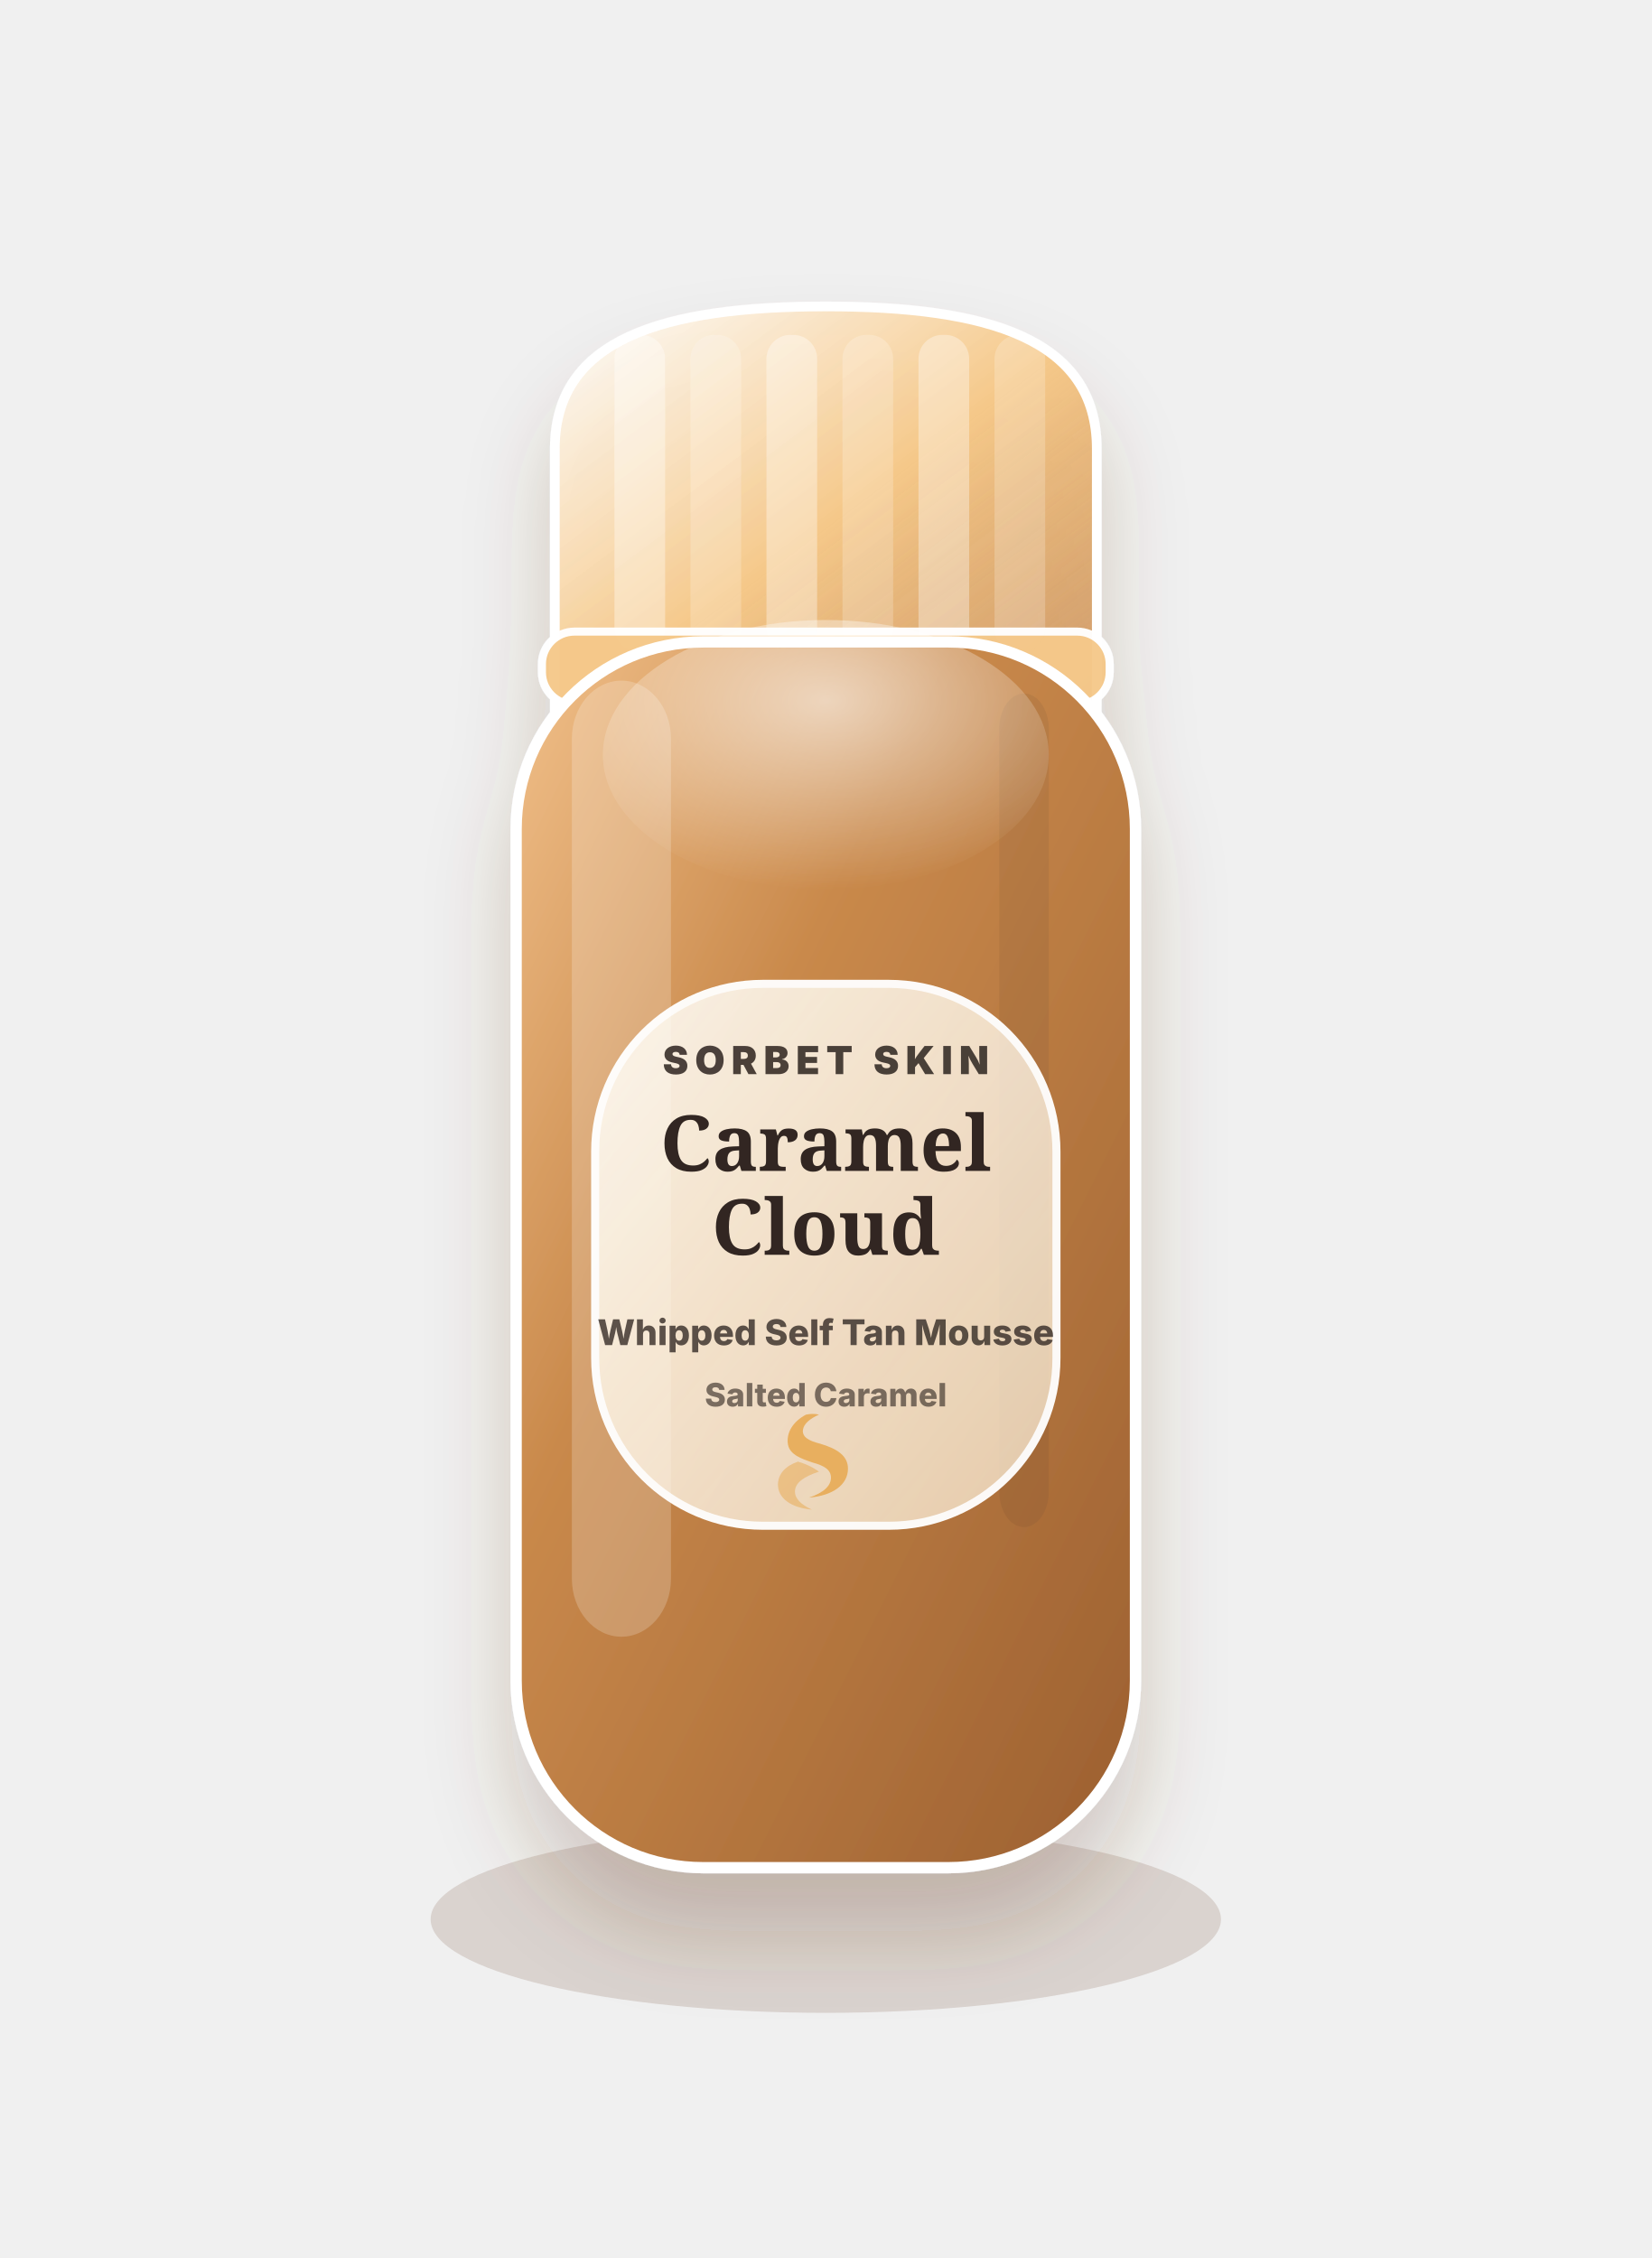
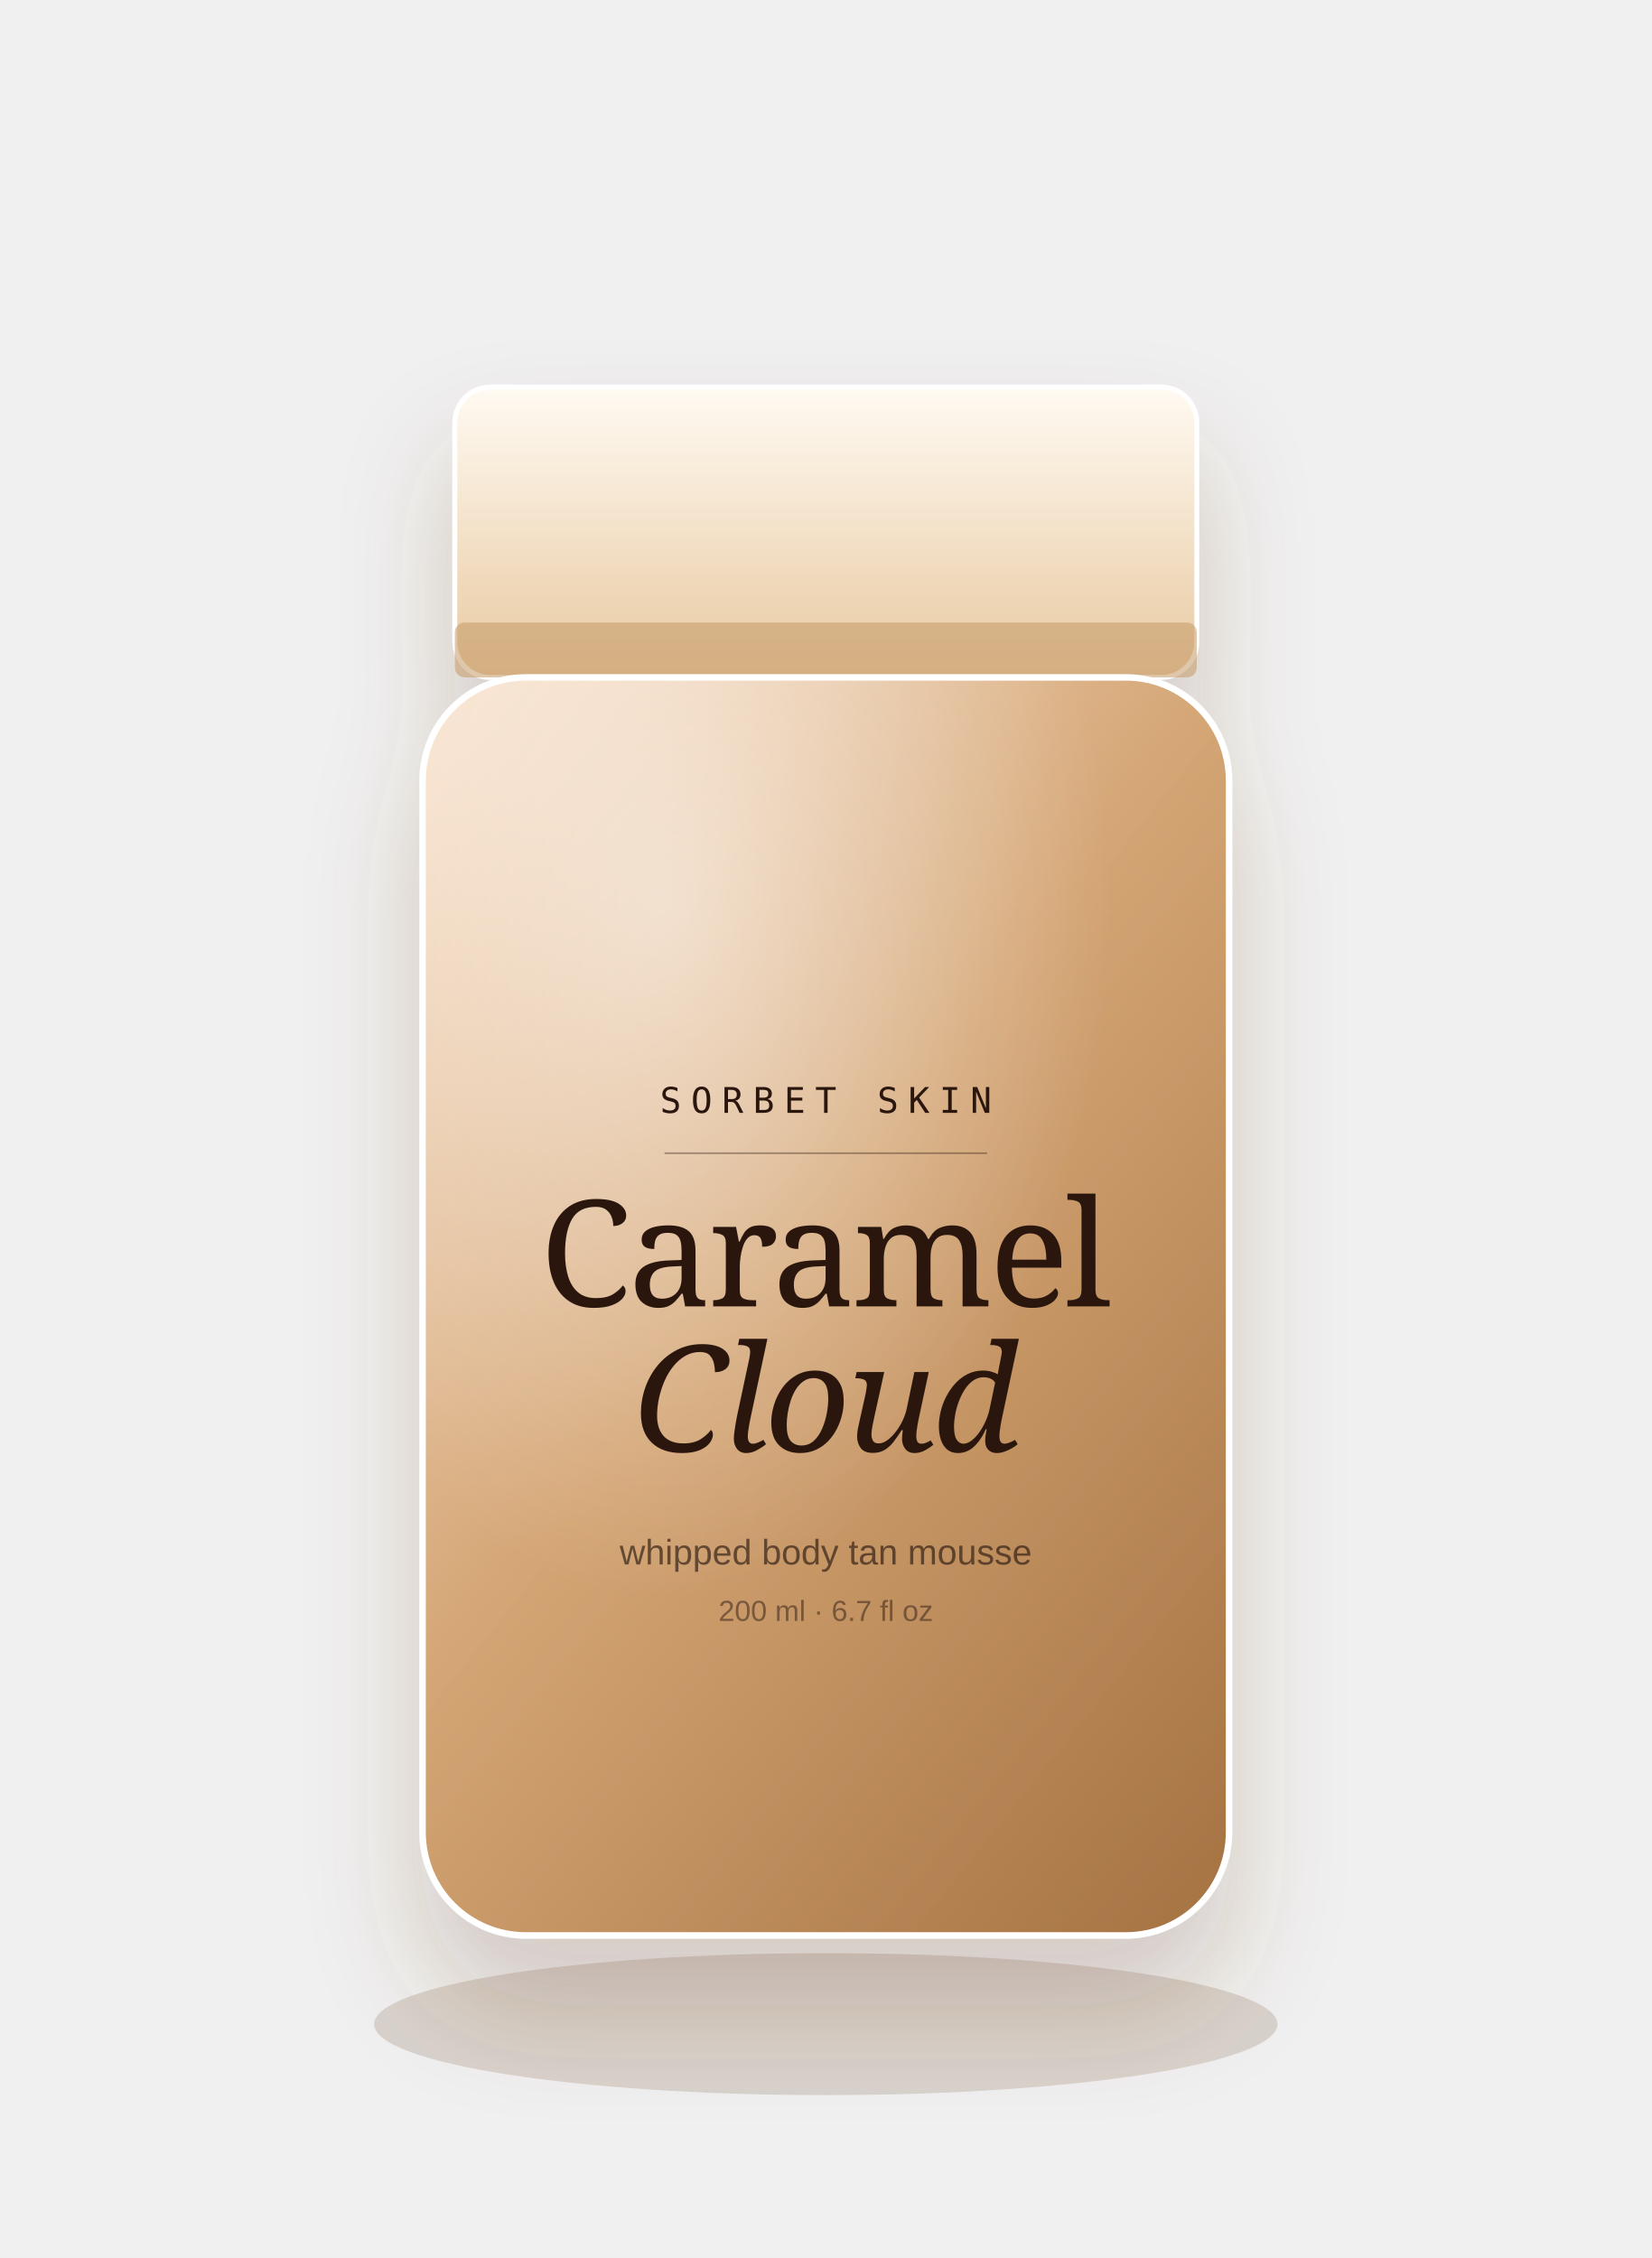
- <svg xmlns="http://www.w3.org/2000/svg" viewBox="0 0 1024 1400" role="img" aria-label="Caramel Cloud Sorbet Skin product packaging">
+ <svg xmlns="http://www.w3.org/2000/svg" viewBox="0 0 1024 1400" role="img" aria-label="Caramel Cloud body butter jar">
  <defs>
-     <linearGradient id="caramel-cloud-body" x1="0" y1="0" x2="1" y2="1">
-       <stop offset="0" stop-color="#F2C18B" />
-       <stop offset="0.36" stop-color="#C9894B" />
-       <stop offset="1" stop-color="#9B5F30" />
+     <linearGradient id="cc-jar" x1="0.1" y1="0" x2="0.9" y2="1">
+       <stop offset="0" stop-color="#F5DCC4" />
+       <stop offset="0.45" stop-color="#D4A574" />
+       <stop offset="1" stop-color="#A87545" />
    </linearGradient>
-     <linearGradient id="caramel-cloud-cap" x1="0" y1="0" x2="1" y2="1">
-       <stop offset="0" stop-color="#ffffff" stop-opacity="0.92" />
-       <stop offset="0.52" stop-color="#F5C889" />
-       <stop offset="1" stop-color="#C9894B" stop-opacity="0.78" />
+     <linearGradient id="cc-lid" x1="0" y1="0" x2="0" y2="1">
+       <stop offset="0" stop-color="#FFFAF2" />
+       <stop offset="1" stop-color="#E8C9A0" />
    </linearGradient>
-     <linearGradient id="caramel-cloud-label" x1="0" y1="0" x2="1" y2="1">
-       <stop offset="0" stop-color="#FFFFFA" stop-opacity="0.9" />
-       <stop offset="1" stop-color="#FFF3DD" stop-opacity="0.72" />
-     </linearGradient>
-     <radialGradient id="caramel-cloud-glow" cx="50%" cy="30%" r="70%">
-       <stop offset="0" stop-color="#ffffff" stop-opacity="0.7" />
+     <radialGradient id="cc-shine" cx="0.3" cy="0.18" r="0.55">
+       <stop offset="0" stop-color="#ffffff" stop-opacity="0.78" />
      <stop offset="1" stop-color="#ffffff" stop-opacity="0" />
    </radialGradient>
-     <filter id="caramel-cloud-shadow" x="-40%" y="-40%" width="180%" height="190%">
-       <feDropShadow dx="0" dy="36" stdDeviation="26" flood-color="#6B412A" flood-opacity="0.22" />
+     <filter id="cc-shadow" x="-30%" y="-20%" width="160%" height="150%">
+       <feDropShadow dx="0" dy="42" stdDeviation="34" flood-color="#704625" flood-opacity="0.22" />
    </filter>
  </defs>
-   <ellipse cx="512" cy="1190" rx="245" ry="58" fill="#6B412A" opacity="0.17" />
-   <g filter="url(#caramel-cloud-shadow)">
-     <g>
-       <clipPath id="caramel-cloud-cap-clip">
-         <path d="M344 442V278.2C344 210.16 411.2 190 512 190s168 20.16 168 88.2V442Z" />
-       </clipPath>
-       <path d="M344 442V278.2C344 210.16 411.2 190 512 190s168 20.16 168 88.2V442Z" fill="url(#caramel-cloud-cap)" stroke="#fff" stroke-width="6" />
-       <g clip-path="url(#caramel-cloud-cap-clip)">
-         <rect x="380.96" y="207.64" width="31.42" height="196.56" rx="14.84" fill="#fff" opacity="0.34" />
-         <rect x="428.09" y="207.64" width="31.42" height="196.56" rx="14.84" fill="#fff" opacity="0.2" />
-         <rect x="475.21" y="207.64" width="31.42" height="196.56" rx="14.84" fill="#fff" opacity="0.34" />
-         <rect x="522.34" y="207.64" width="31.42" height="196.56" rx="14.84" fill="#fff" opacity="0.2" />
-         <rect x="569.47" y="207.64" width="31.42" height="196.56" rx="14.84" fill="#fff" opacity="0.34" />
-         <rect x="616.60" y="207.64" width="31.42" height="196.56" rx="14.84" fill="#fff" opacity="0.2" />
-       </g>
-       <rect x="336" y="391.6" width="352" height="45.36" rx="20.16" fill="#F5C889" stroke="#fff" stroke-width="5" opacity="0.96" />
-     </g>
-     <rect x="320" y="398" width="384" height="760" rx="116" fill="url(#caramel-cloud-body)" stroke="#fff" stroke-width="7" />
-     <rect x="354.56" y="422" width="61.44" height="592.8" rx="36" fill="#fff" opacity="0.2" />
-     <rect x="619.52" y="430" width="30.72" height="516.8" rx="22" fill="#302621" opacity="0.08" />
-     <ellipse cx="512" cy="468" rx="138.24" ry="83.6" fill="url(#caramel-cloud-glow)" opacity="0.85" />
-     <rect x="369" y="610" width="286" height="336" rx="104" fill="url(#caramel-cloud-label)" stroke="#fff" stroke-width="5" opacity="0.96" />
-     <text x="512" y="666" text-anchor="middle" font-family="Inter, Arial, sans-serif" font-size="24" font-weight="900" letter-spacing="4" fill="#302621" opacity="0.86">SORBET SKIN</text>
-     <text x="512" y="726" text-anchor="middle" font-family="Georgia, serif" font-size="48" font-weight="700" fill="#302621">Caramel</text>
-     <text x="512" y="778" text-anchor="middle" font-family="Georgia, serif" font-size="48" font-weight="700" fill="#302621">Cloud</text>
-     <text x="512" y="834" text-anchor="middle" font-family="Inter, Arial, sans-serif" font-size="22" font-weight="800" fill="#302621" opacity="0.78">Whipped Self Tan Mousse</text>
-     <text x="512" y="872" text-anchor="middle" font-family="Inter, Arial, sans-serif" font-size="20" font-weight="800" fill="#302621" opacity="0.62">Salted Caramel</text>
-     <g transform="translate(478 874) scale(0.62)" fill="#E7A84E" opacity="0.85">
-       <path d="M35 5c-13 7-20 18-18 30 2 10 13 14 25 18 11 3 18 7 18 15 0 8-7 15-22 20 24-2 39-13 39-29 0-13-11-20-28-25-12-3-18-7-17-14 1-6 7-11 16-15-4-1-8-1-13 0z" />
-       <path d="M27 52c-12 4-20 12-20 23 0 13 12 23 34 25-11-5-17-11-17-18 0-9 9-15 24-20-7-5-14-8-21-10z" opacity="0.6" />
-     </g>
+   <ellipse cx="512" cy="1255" rx="280" ry="44" fill="#704625" opacity="0.18" />
+   <g filter="url(#cc-shadow)">
+     <rect x="282" y="240" width="460" height="180" rx="22" fill="url(#cc-lid)" stroke="#FFFFFF" stroke-width="3" />
+     <rect x="282" y="386" width="460" height="34" rx="6" fill="#C49968" opacity="0.55" />
+     <rect x="262" y="420" width="500" height="780" rx="64" fill="url(#cc-jar)" stroke="#FFFFFF" stroke-width="4" />
+     <rect x="262" y="420" width="500" height="780" rx="64" fill="url(#cc-shine)" opacity="0.65" />
+     <text x="512" y="690" text-anchor="middle" font-family="DM Mono, IBM Plex Mono, monospace" font-size="22" font-weight="500" letter-spacing="6" fill="#2A1810">SORBET SKIN</text>
+     <line x1="412" y1="715" x2="612" y2="715" stroke="#2A1810" stroke-width="1" opacity="0.4" />
+     <text x="512" y="810" text-anchor="middle" font-family="Fraunces, Georgia, serif" font-size="92" font-weight="500" fill="#2A1810" letter-spacing="-2">Caramel</text>
+     <text x="512" y="900" text-anchor="middle" font-family="Fraunces, Georgia, serif" font-size="92" font-weight="500" fill="#2A1810" font-style="italic" letter-spacing="-2">Cloud</text>
+     <text x="512" y="970" text-anchor="middle" font-family="DM Sans, Arial, sans-serif" font-size="22" font-weight="500" fill="#2A1810" opacity="0.65">whipped body tan mousse</text>
+     <text x="512" y="1005" text-anchor="middle" font-family="DM Sans, Arial, sans-serif" font-size="18" font-weight="400" fill="#2A1810" opacity="0.5">200 ml · 6.7 fl oz</text>
  </g>
</svg>
